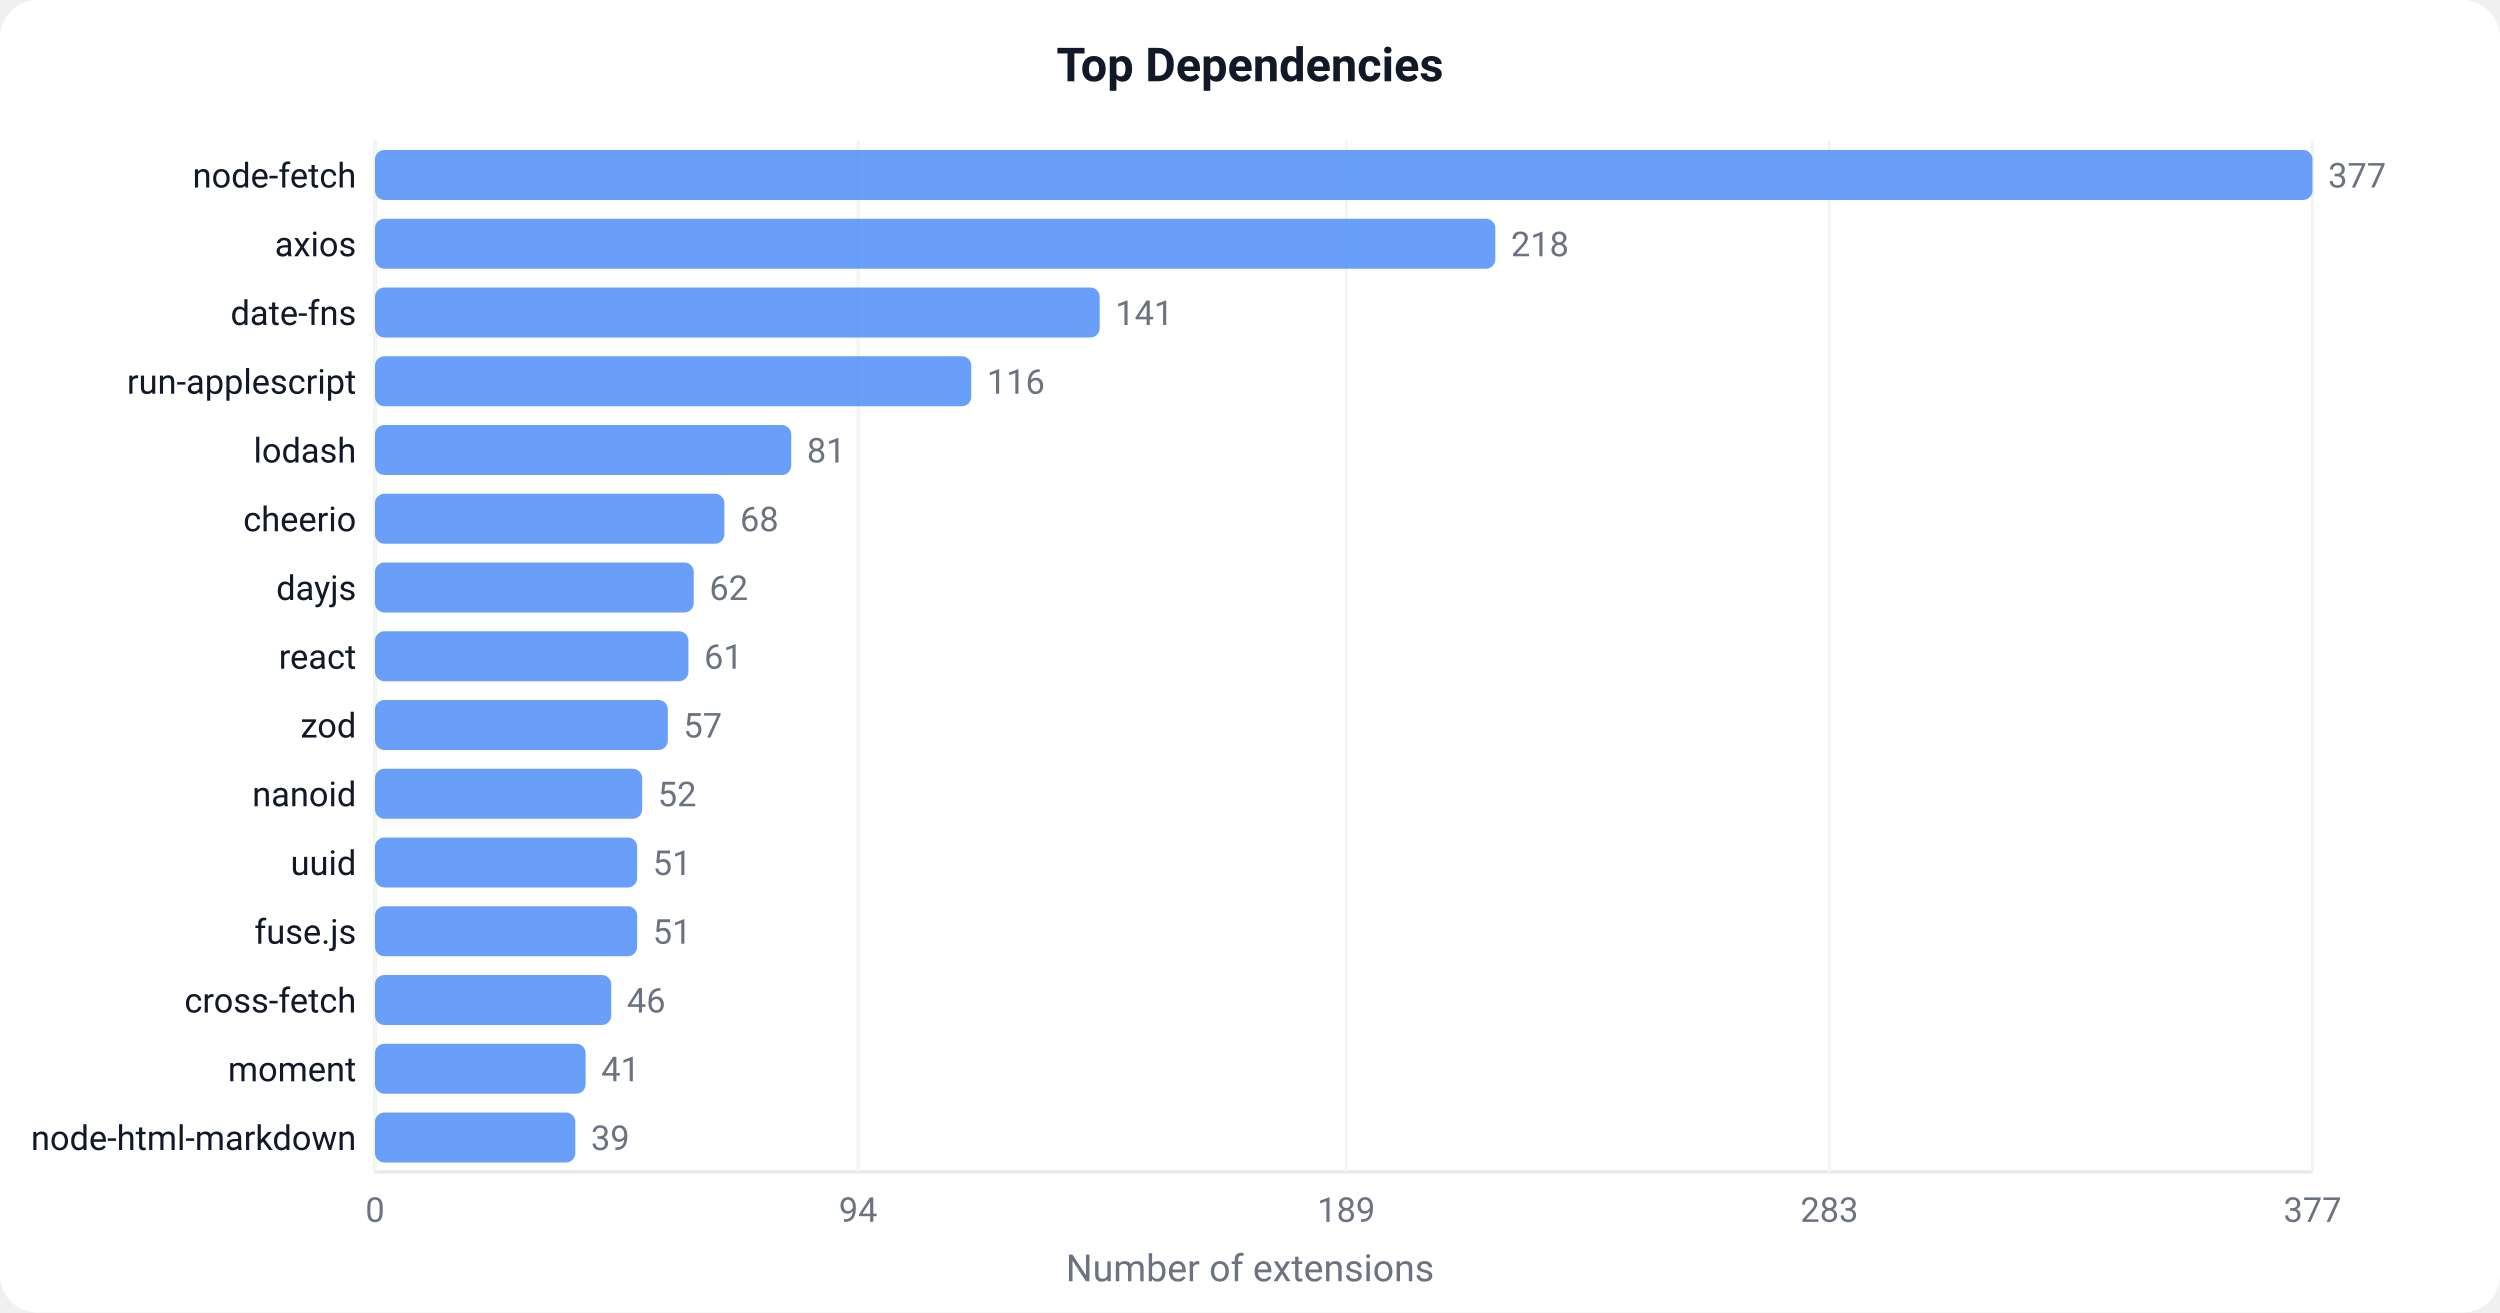
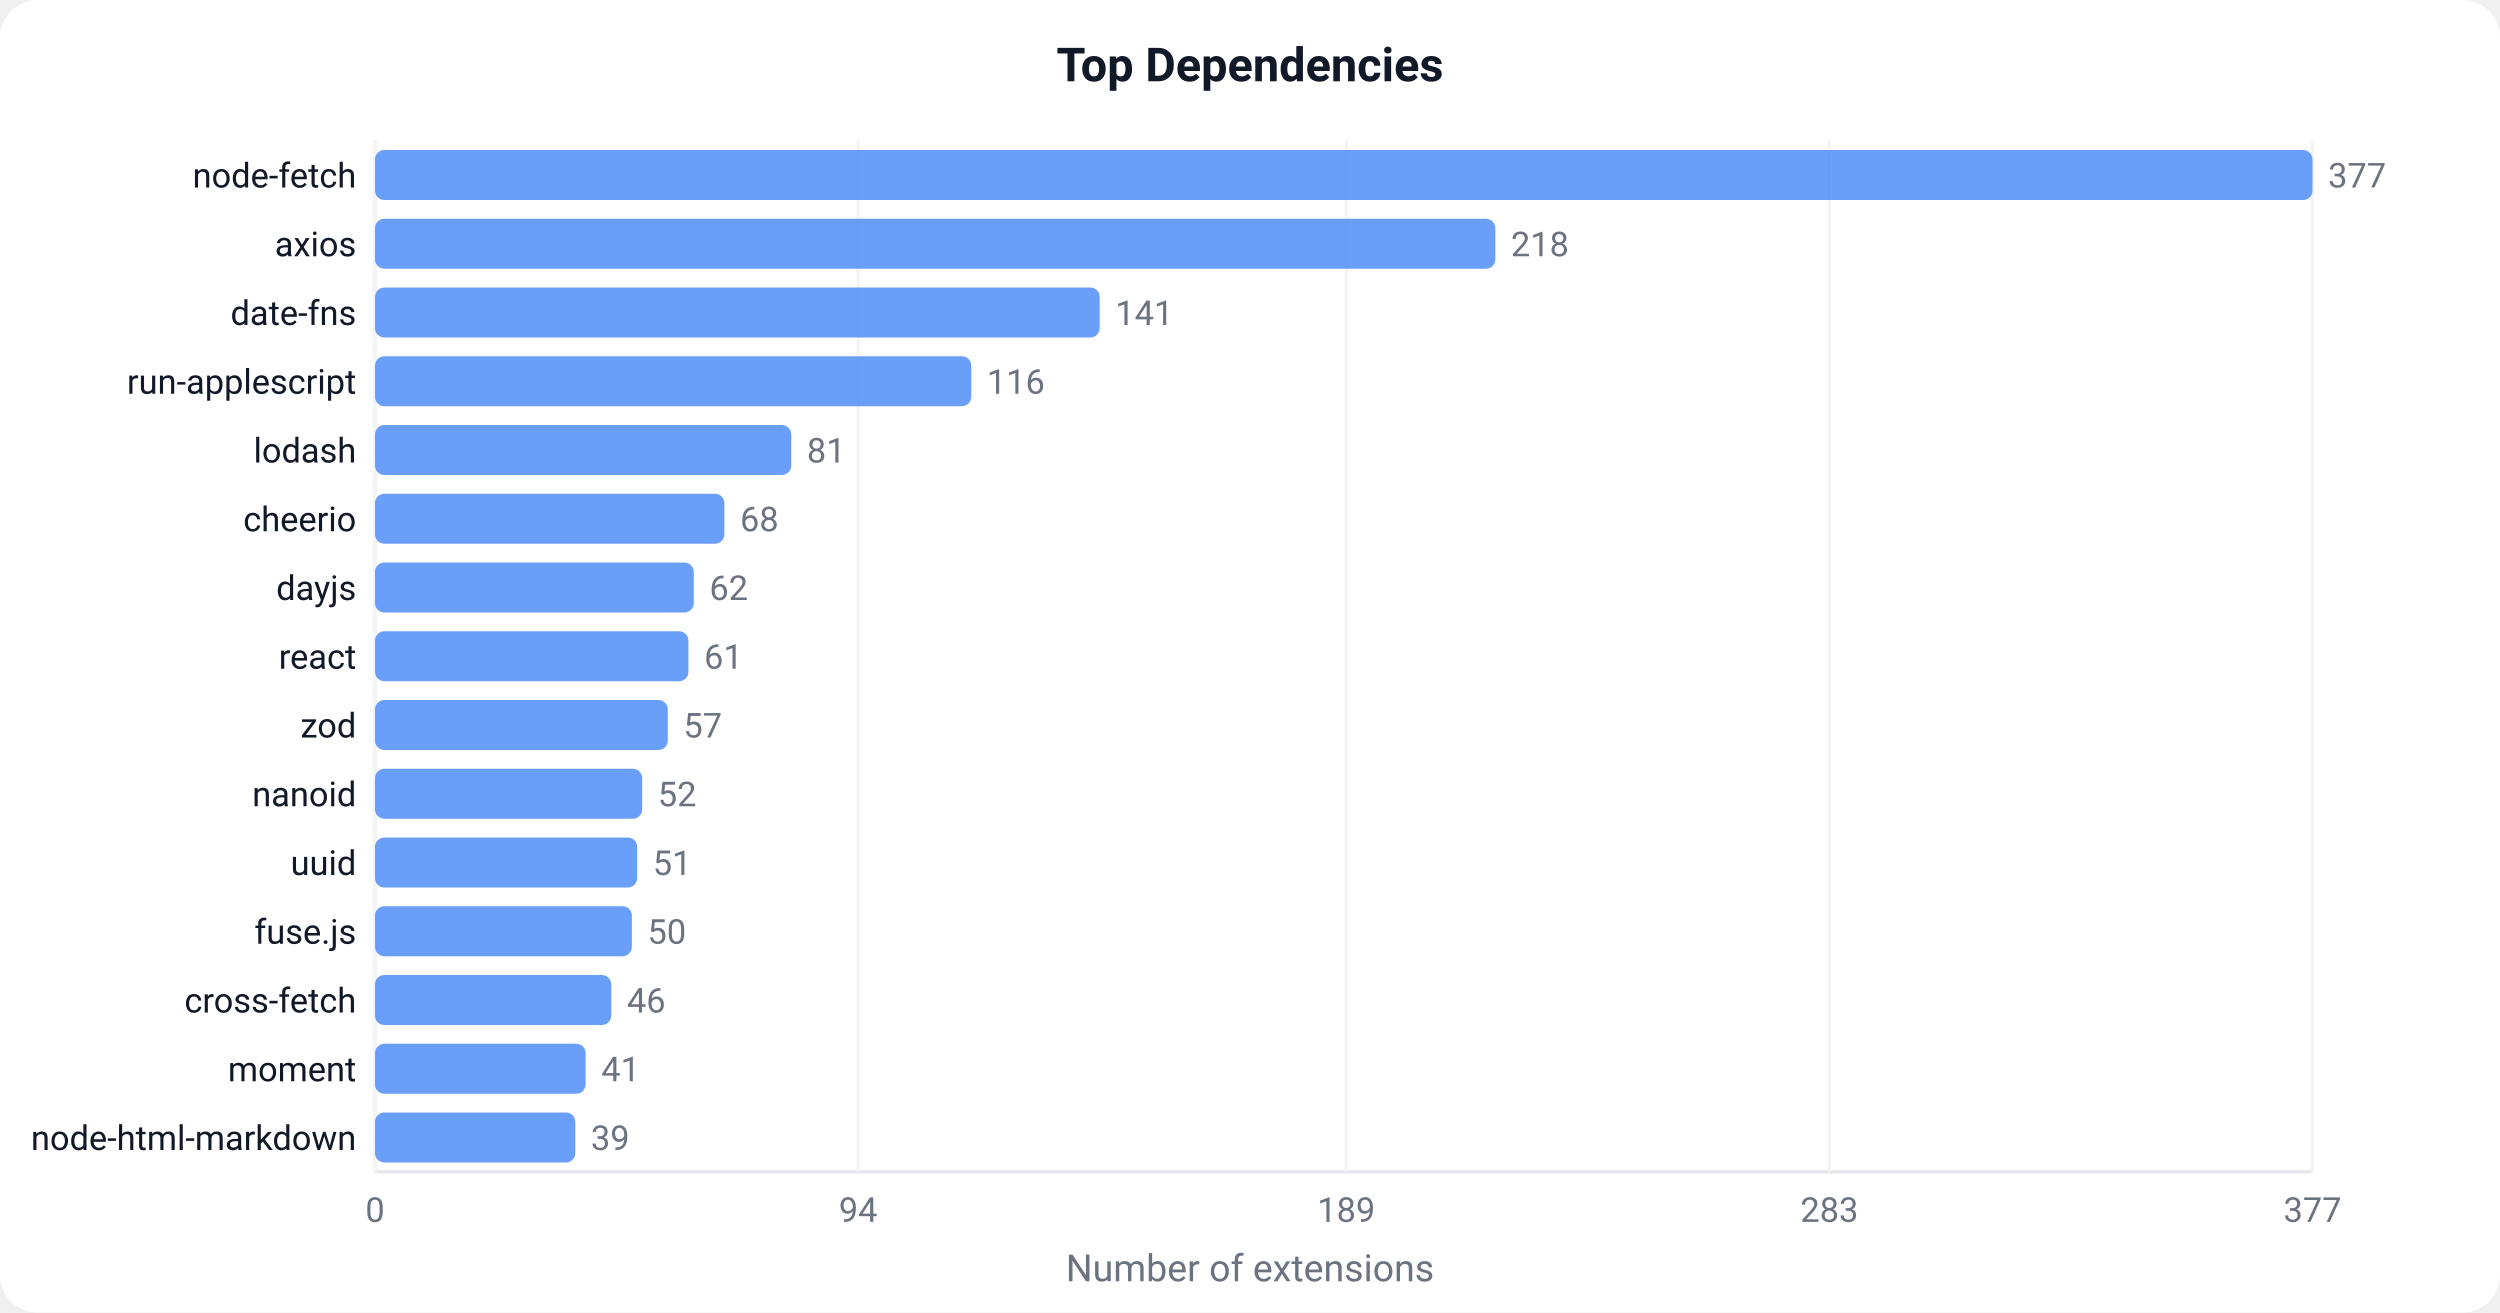
<svg xmlns="http://www.w3.org/2000/svg" width="800" height="420" viewBox="0 0 800 420">
  <defs>
    <style>text { font-family: -apple-system, BlinkMacSystemFont, 'Segoe UI', Roboto, sans-serif; }</style>
  </defs>
  <rect width="800" height="420" fill="#ffffff" rx="12" />
  <text x="400" y="26" text-anchor="middle" font-size="15" font-weight="600" fill="#111827">Top Dependencies</text>
  <line x1="120" y1="45" x2="120" y2="375" stroke="#e5e7eb" stroke-width="1" />
  <line x1="120" y1="375" x2="740" y2="375" stroke="#e5e7eb" stroke-width="1" />
  <line x1="120.0" y1="45" x2="120.0" y2="375" stroke="#f3f4f6" stroke-width="1" />
  <text x="120.0" y="391.0" text-anchor="middle" font-size="11" fill="#6b7280">0</text>
  <line x1="274.6" y1="45" x2="274.6" y2="375" stroke="#f3f4f6" stroke-width="1" />
  <text x="274.6" y="391.0" text-anchor="middle" font-size="11" fill="#6b7280">94</text>
  <line x1="430.8" y1="45" x2="430.8" y2="375" stroke="#f3f4f6" stroke-width="1" />
  <text x="430.8" y="391.0" text-anchor="middle" font-size="11" fill="#6b7280">189</text>
  <line x1="585.4" y1="45" x2="585.4" y2="375" stroke="#f3f4f6" stroke-width="1" />
  <text x="585.4" y="391.0" text-anchor="middle" font-size="11" fill="#6b7280">283</text>
  <line x1="740.0" y1="45" x2="740.0" y2="375" stroke="#f3f4f6" stroke-width="1" />
  <text x="740.0" y="391.0" text-anchor="middle" font-size="11" fill="#6b7280">377</text>
  <rect x="120" y="48.0" width="620.0" height="16" fill="#4F8EF7" rx="3" opacity="0.85" />
  <text x="114" y="60.0" text-anchor="end" font-size="11" fill="#111827">node-fetch</text>
  <text x="745.0" y="60.0" font-size="11" fill="#6b7280">377</text>
  <rect x="120" y="70.0" width="358.5" height="16" fill="#4F8EF7" rx="3" opacity="0.85" />
  <text x="114" y="82.0" text-anchor="end" font-size="11" fill="#111827">axios</text>
  <text x="483.5" y="82.0" font-size="11" fill="#6b7280">218</text>
  <rect x="120" y="92.0" width="231.9" height="16" fill="#4F8EF7" rx="3" opacity="0.85" />
  <text x="114" y="104.0" text-anchor="end" font-size="11" fill="#111827">date-fns</text>
  <text x="356.9" y="104.0" font-size="11" fill="#6b7280">141</text>
  <rect x="120" y="114.0" width="190.8" height="16" fill="#4F8EF7" rx="3" opacity="0.85" />
  <text x="114" y="126.0" text-anchor="end" font-size="11" fill="#111827">run-applescript</text>
  <text x="315.8" y="126.0" font-size="11" fill="#6b7280">116</text>
  <rect x="120" y="136.0" width="133.2" height="16" fill="#4F8EF7" rx="3" opacity="0.85" />
  <text x="114" y="148.0" text-anchor="end" font-size="11" fill="#111827">lodash</text>
  <text x="258.2" y="148.0" font-size="11" fill="#6b7280">81</text>
  <rect x="120" y="158.0" width="111.8" height="16" fill="#4F8EF7" rx="3" opacity="0.85" />
  <text x="114" y="170.0" text-anchor="end" font-size="11" fill="#111827">cheerio</text>
  <text x="236.8" y="170.0" font-size="11" fill="#6b7280">68</text>
  <rect x="120" y="180.0" width="102.0" height="16" fill="#4F8EF7" rx="3" opacity="0.85" />
  <text x="114" y="192.0" text-anchor="end" font-size="11" fill="#111827">dayjs</text>
  <text x="227.0" y="192.0" font-size="11" fill="#6b7280">62</text>
  <rect x="120" y="202.0" width="100.3" height="16" fill="#4F8EF7" rx="3" opacity="0.85" />
  <text x="114" y="214.0" text-anchor="end" font-size="11" fill="#111827">react</text>
  <text x="225.3" y="214.0" font-size="11" fill="#6b7280">61</text>
  <rect x="120" y="224.0" width="93.7" height="16" fill="#4F8EF7" rx="3" opacity="0.85" />
  <text x="114" y="236.0" text-anchor="end" font-size="11" fill="#111827">zod</text>
  <text x="218.7" y="236.0" font-size="11" fill="#6b7280">57</text>
  <rect x="120" y="246.0" width="85.5" height="16" fill="#4F8EF7" rx="3" opacity="0.85" />
  <text x="114" y="258.0" text-anchor="end" font-size="11" fill="#111827">nanoid</text>
  <text x="210.5" y="258.0" font-size="11" fill="#6b7280">52</text>
  <rect x="120" y="268.0" width="83.9" height="16" fill="#4F8EF7" rx="3" opacity="0.85" />
  <text x="114" y="280.0" text-anchor="end" font-size="11" fill="#111827">uuid</text>
  <text x="208.9" y="280.0" font-size="11" fill="#6b7280">51</text>
-   <rect x="120" y="290.0" width="83.9" height="16" fill="#4F8EF7" rx="3" opacity="0.85" />
+   <rect x="120" y="290.0" width="82.2" height="16" fill="#4F8EF7" rx="3" opacity="0.85" />
  <text x="114" y="302.0" text-anchor="end" font-size="11" fill="#111827">fuse.js</text>
-   <text x="208.9" y="302.0" font-size="11" fill="#6b7280">51</text>
+   <text x="207.2" y="302.0" font-size="11" fill="#6b7280">50</text>
  <rect x="120" y="312.0" width="75.6" height="16" fill="#4F8EF7" rx="3" opacity="0.85" />
  <text x="114" y="324.0" text-anchor="end" font-size="11" fill="#111827">cross-fetch</text>
  <text x="200.6" y="324.0" font-size="11" fill="#6b7280">46</text>
  <rect x="120" y="334.0" width="67.4" height="16" fill="#4F8EF7" rx="3" opacity="0.85" />
  <text x="114" y="346.0" text-anchor="end" font-size="11" fill="#111827">moment</text>
  <text x="192.4" y="346.0" font-size="11" fill="#6b7280">41</text>
  <rect x="120" y="356.0" width="64.1" height="16" fill="#4F8EF7" rx="3" opacity="0.85" />
  <text x="114" y="368.0" text-anchor="end" font-size="11" fill="#111827">node-html-markdown</text>
  <text x="189.1" y="368.0" font-size="11" fill="#6b7280">39</text>
  <text x="400" y="410" text-anchor="middle" font-size="12" fill="#6b7280">Number of extensions</text>
</svg>
